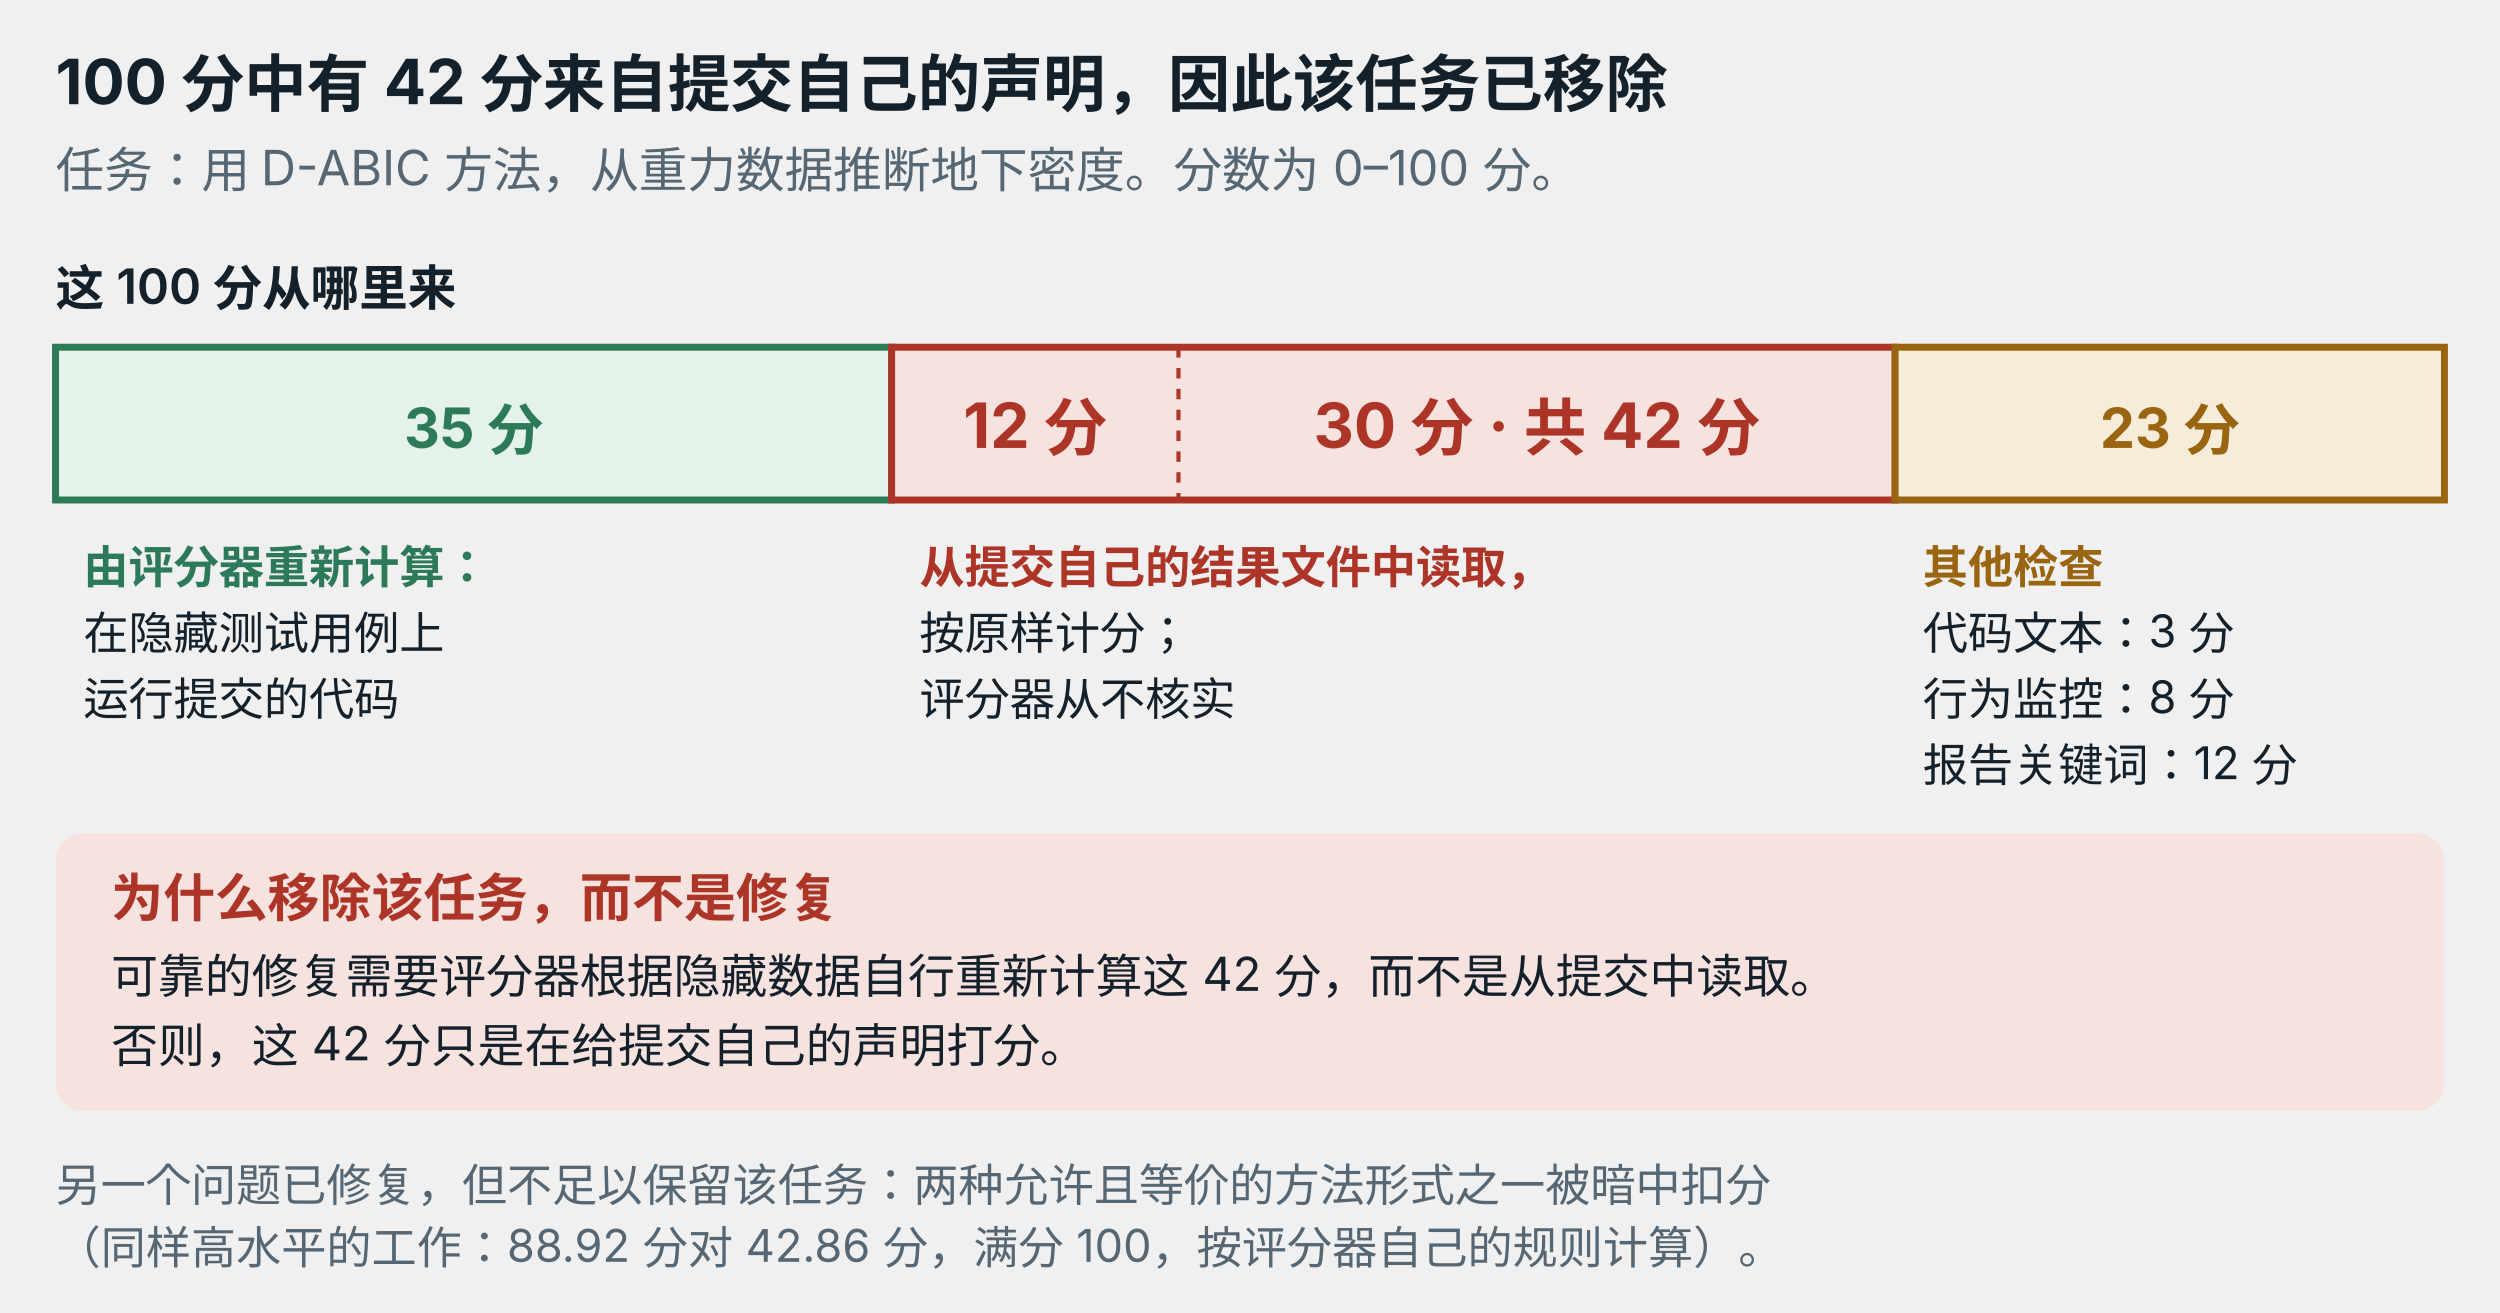
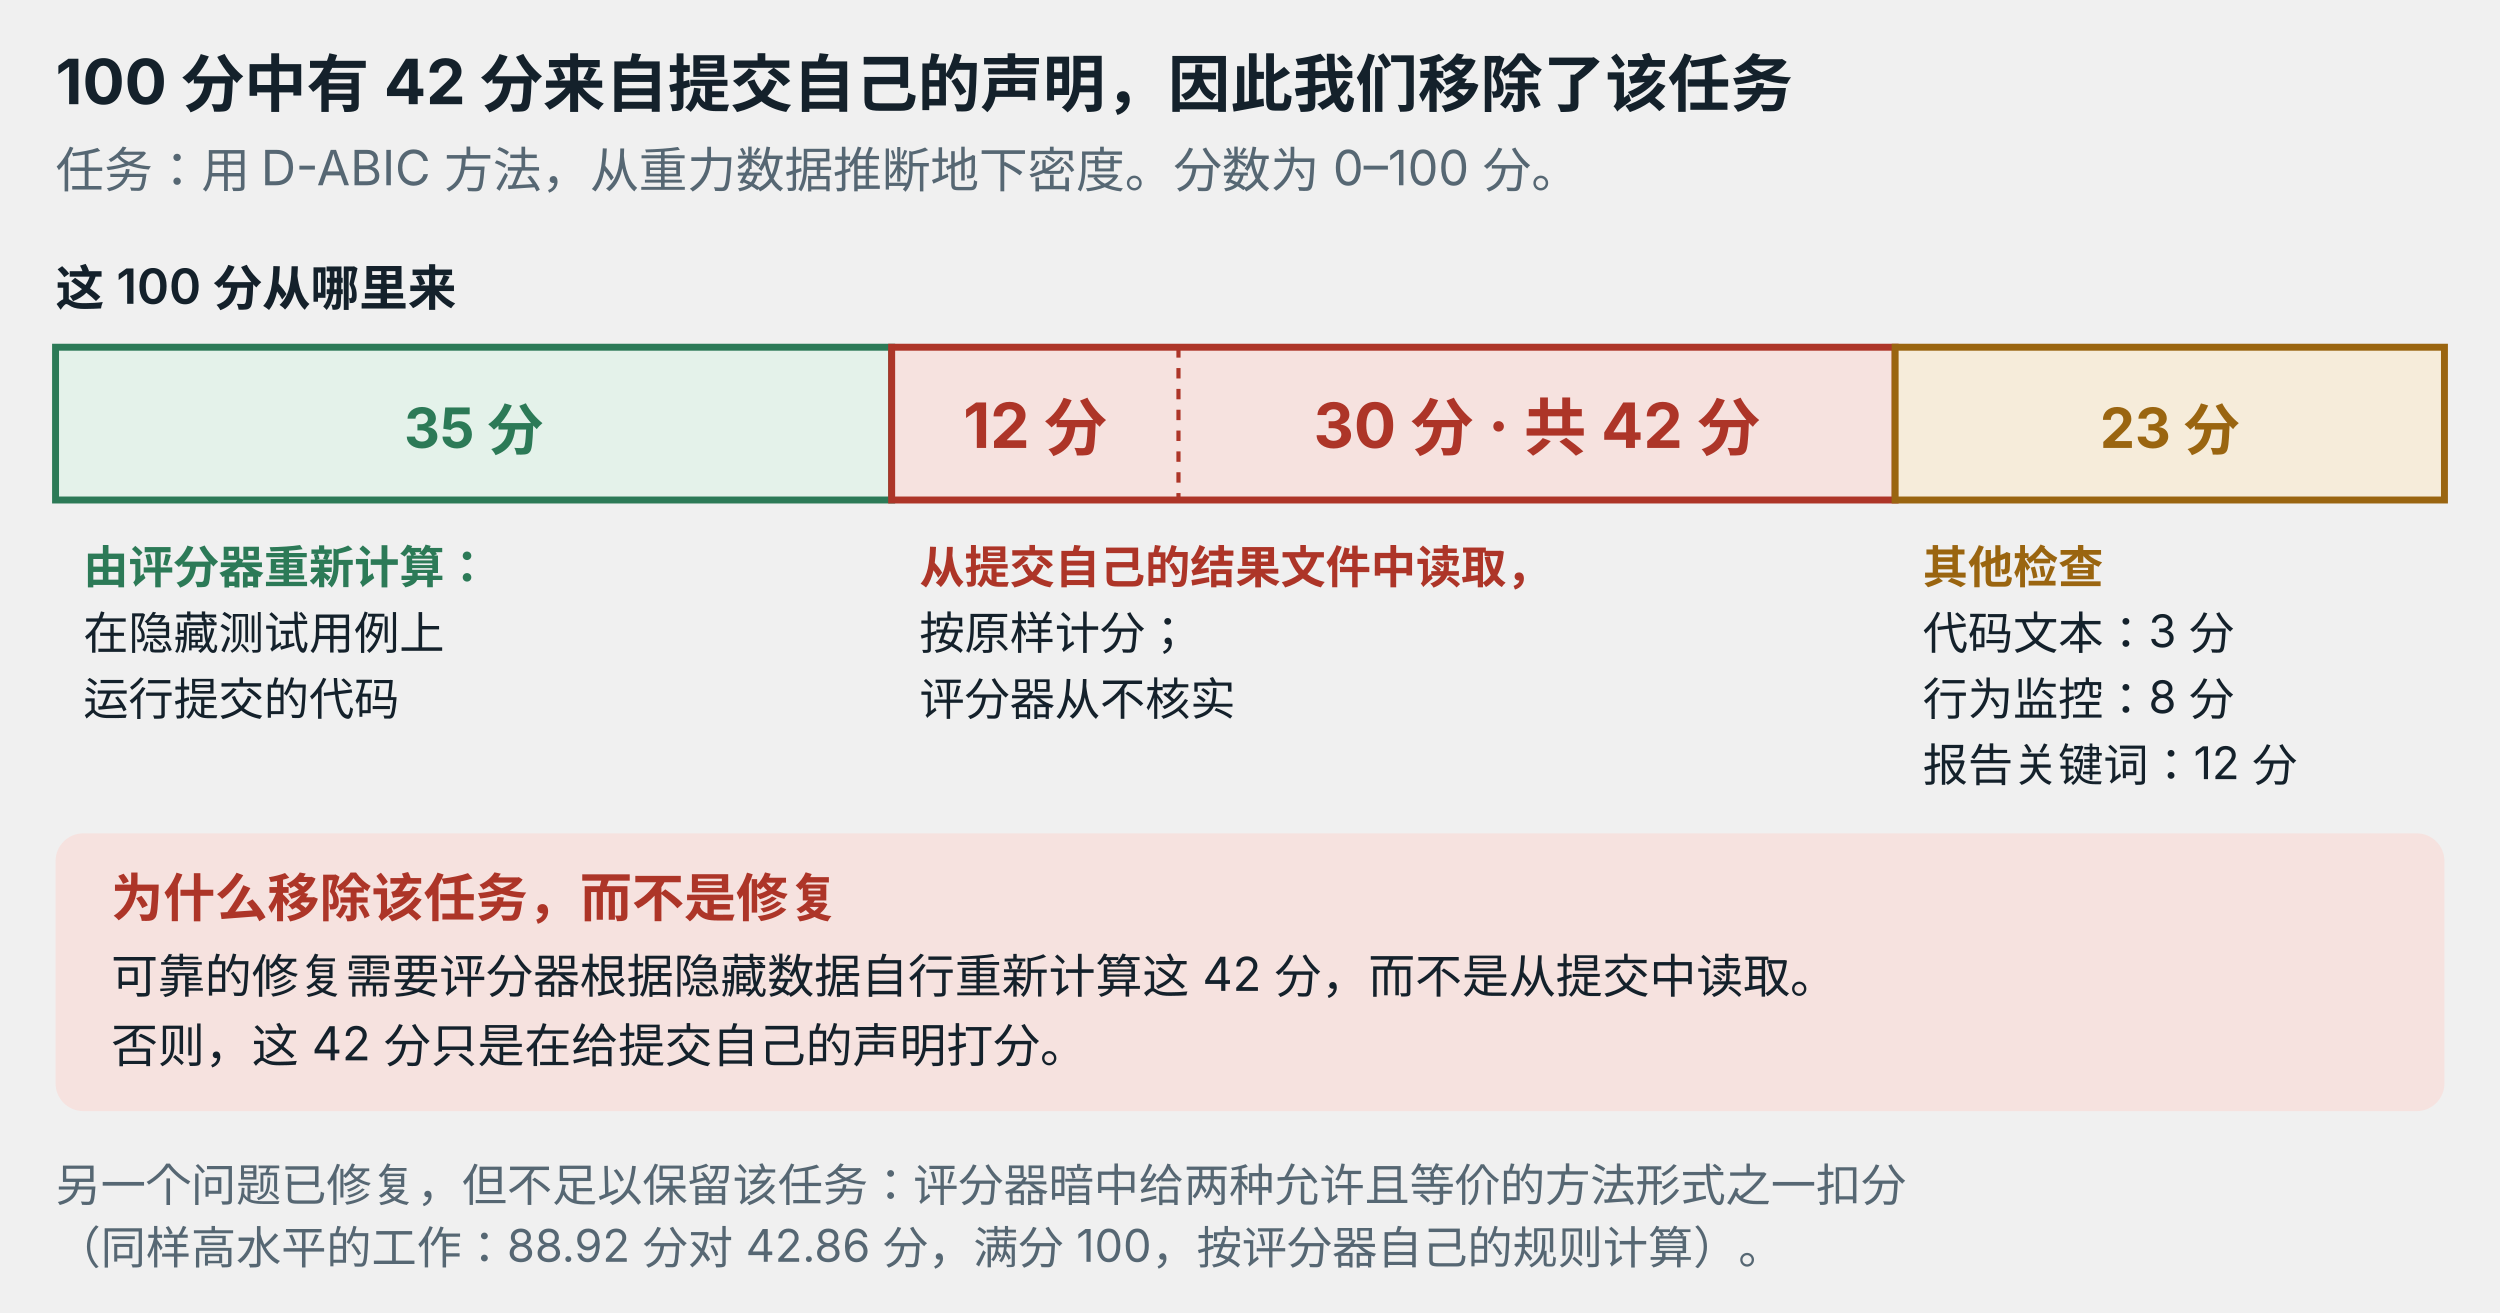
<svg xmlns="http://www.w3.org/2000/svg" viewBox="0 0 720 378" role="img">
  <style>
  .ink{fill:#14212b} .muted{fill:#566773} .rule{stroke:#d3dbe0} .bg{fill:#ffffff}
  .good{fill:#2c7a57} .bad{fill:#ad3528} .warn{fill:#9a6510} .acc{fill:#0f5c78}
  .goodS{stroke:#2c7a57} .badS{stroke:#ad3528} .accS{stroke:#0f5c78} .inkS{stroke:#14212b} .warnS{stroke:#9a6510} .mutedS{stroke:#566773}
  .goodBg{fill:#e4f2ea} .badBg{fill:#f6e2df} .warnBg{fill:#f6ecda} .accBg{fill:#e3eff4}
  text{font-family:"IBM Plex Sans","Noto Sans SC","PingFang SC","Microsoft YaHei",system-ui,-apple-system,"Segoe UI",sans-serif}
  .mono{font-family:"IBM Plex Mono",ui-monospace,"SFMono-Regular",Menlo,Consolas,monospace}
  @media (prefers-color-scheme: dark){
    .ink{fill:#e2e9ed} .muted{fill:#95a6b1} .rule{stroke:#2a3843} .bg{fill:#152029}
    .good{fill:#6cc79a} .bad{fill:#f08a7c} .warn{fill:#e0a64a} .acc{fill:#6cb6d3}
    .goodS{stroke:#6cc79a} .badS{stroke:#f08a7c} .accS{stroke:#6cb6d3} .inkS{stroke:#e2e9ed} .warnS{stroke:#e0a64a} .mutedS{stroke:#95a6b1}
    .goodBg{fill:#15302a} .badBg{fill:#3a1f1c} .warnBg{fill:#352a16} .accBg{fill:#16303c}
  }
</style>
-   <text x="16" y="30" class="ink" font-size="18" text-anchor="start" font-weight="700">100 分中有 42 分来自提交自己的声明，因此该任务已移除</text>
+   <text x="16" y="30" class="ink" font-size="18" text-anchor="start" font-weight="700">100 分中有 42 分来自提交自己的声明，因此我们移除了该任务</text>
  <text x="16" y="54" class="muted" font-size="14" text-anchor="start">任务：用 D-ABIC 方法，从重力数据推断地下密度。分数为 0–100 分。</text>
  <text x="16" y="88" class="ink" font-size="14" text-anchor="start" font-weight="600">这 100 分从哪里来</text>
  <rect x="16.0" y="100" width="240.8" height="44" class="goodBg" />
  <rect x="16.0" y="100" width="240.8" height="44" fill="none" class="goodS" stroke-width="2" />
  <text x="136.4" y="129" class="good" font-size="16" text-anchor="middle" font-weight="700">35 分</text>
  <text x="24" y="168" class="good" font-size="13" text-anchor="start" font-weight="600">由评分器重新计算：</text>
  <text x="24" y="187" class="ink" font-size="13" text-anchor="start">在隐藏测试用例上</text>
  <text x="24" y="206" class="ink" font-size="13" text-anchor="start">运行提交的代码</text>
  <rect x="256.8" y="100" width="289.0" height="44" class="badBg" />
  <rect x="256.8" y="100" width="289.0" height="44" fill="none" class="badS" stroke-width="2" />
  <text x="298.1" y="129" class="bad" font-size="18" text-anchor="middle" font-weight="700">12 分</text>
  <text x="442.6" y="129" class="bad" font-size="18" text-anchor="middle" font-weight="700">30 分 · 共 42 分</text>
  <line x1="339.4" y1="100" x2="339.4" y2="144" class="badS" stroke-width="1.2" stroke-dasharray="3 3" />
  <text x="264.8" y="168" class="bad" font-size="13" text-anchor="start" font-weight="600">从提交自己的结果文件中读取，</text>
  <text x="264.8" y="187" class="ink" font-size="13" text-anchor="start">按原样计分；</text>
  <text x="264.8" y="206" class="ink" font-size="13" text-anchor="start">评分器从不核实</text>
  <rect x="545.8" y="100" width="158.2" height="44" class="warnBg" />
  <rect x="545.8" y="100" width="158.2" height="44" fill="none" class="warnS" stroke-width="2" />
  <text x="624.88" y="129" class="warn" font-size="16" text-anchor="middle" font-weight="700">23 分</text>
  <text x="553.76" y="168" class="warn" font-size="13" text-anchor="start" font-weight="600">其他检查</text>
  <text x="553.76" y="187" class="ink" font-size="13" text-anchor="start">代码文本：3 分</text>
  <text x="553.76" y="206" class="ink" font-size="13" text-anchor="start">行为监控：8 分</text>
  <text x="553.76" y="225" class="ink" font-size="13" text-anchor="start">报告关键词：12 分</text>
  <rect x="16" y="240" width="688" height="80" rx="8" class="badBg" />
  <text x="32" y="264" class="bad" font-size="15" text-anchor="start" font-weight="700">为什么移除该任务，而不是修复</text>
  <text x="32" y="286" class="ink" font-size="13.5" text-anchor="start">可靠的修复需要评分器根据隐藏数据自行重新计算这 42 分，而不是从提交中读取。</text>
  <text x="32" y="306" class="ink" font-size="13.5" text-anchor="start">否则，这 42 分只是在给提交自己的声明打分。</text>
-   <text x="16" y="346" class="muted" font-size="13" text-anchor="start">另一个问题已修复，但不足以保留该任务：两种允许且等价的方法形式之一被暗中扣分</text>
+   <text x="16" y="346" class="muted" font-size="13" text-anchor="start">另一个问题已修复，但不足以保留该任务：评分器暗中给两种允许且等价的方法形式之一扣分</text>
  <text x="16" y="364" class="muted" font-size="13" text-anchor="start">（同样高水平的工作：88.92 分对 42.86 分，满分 100，按评分器自己的规则计算）。</text>
</svg>
